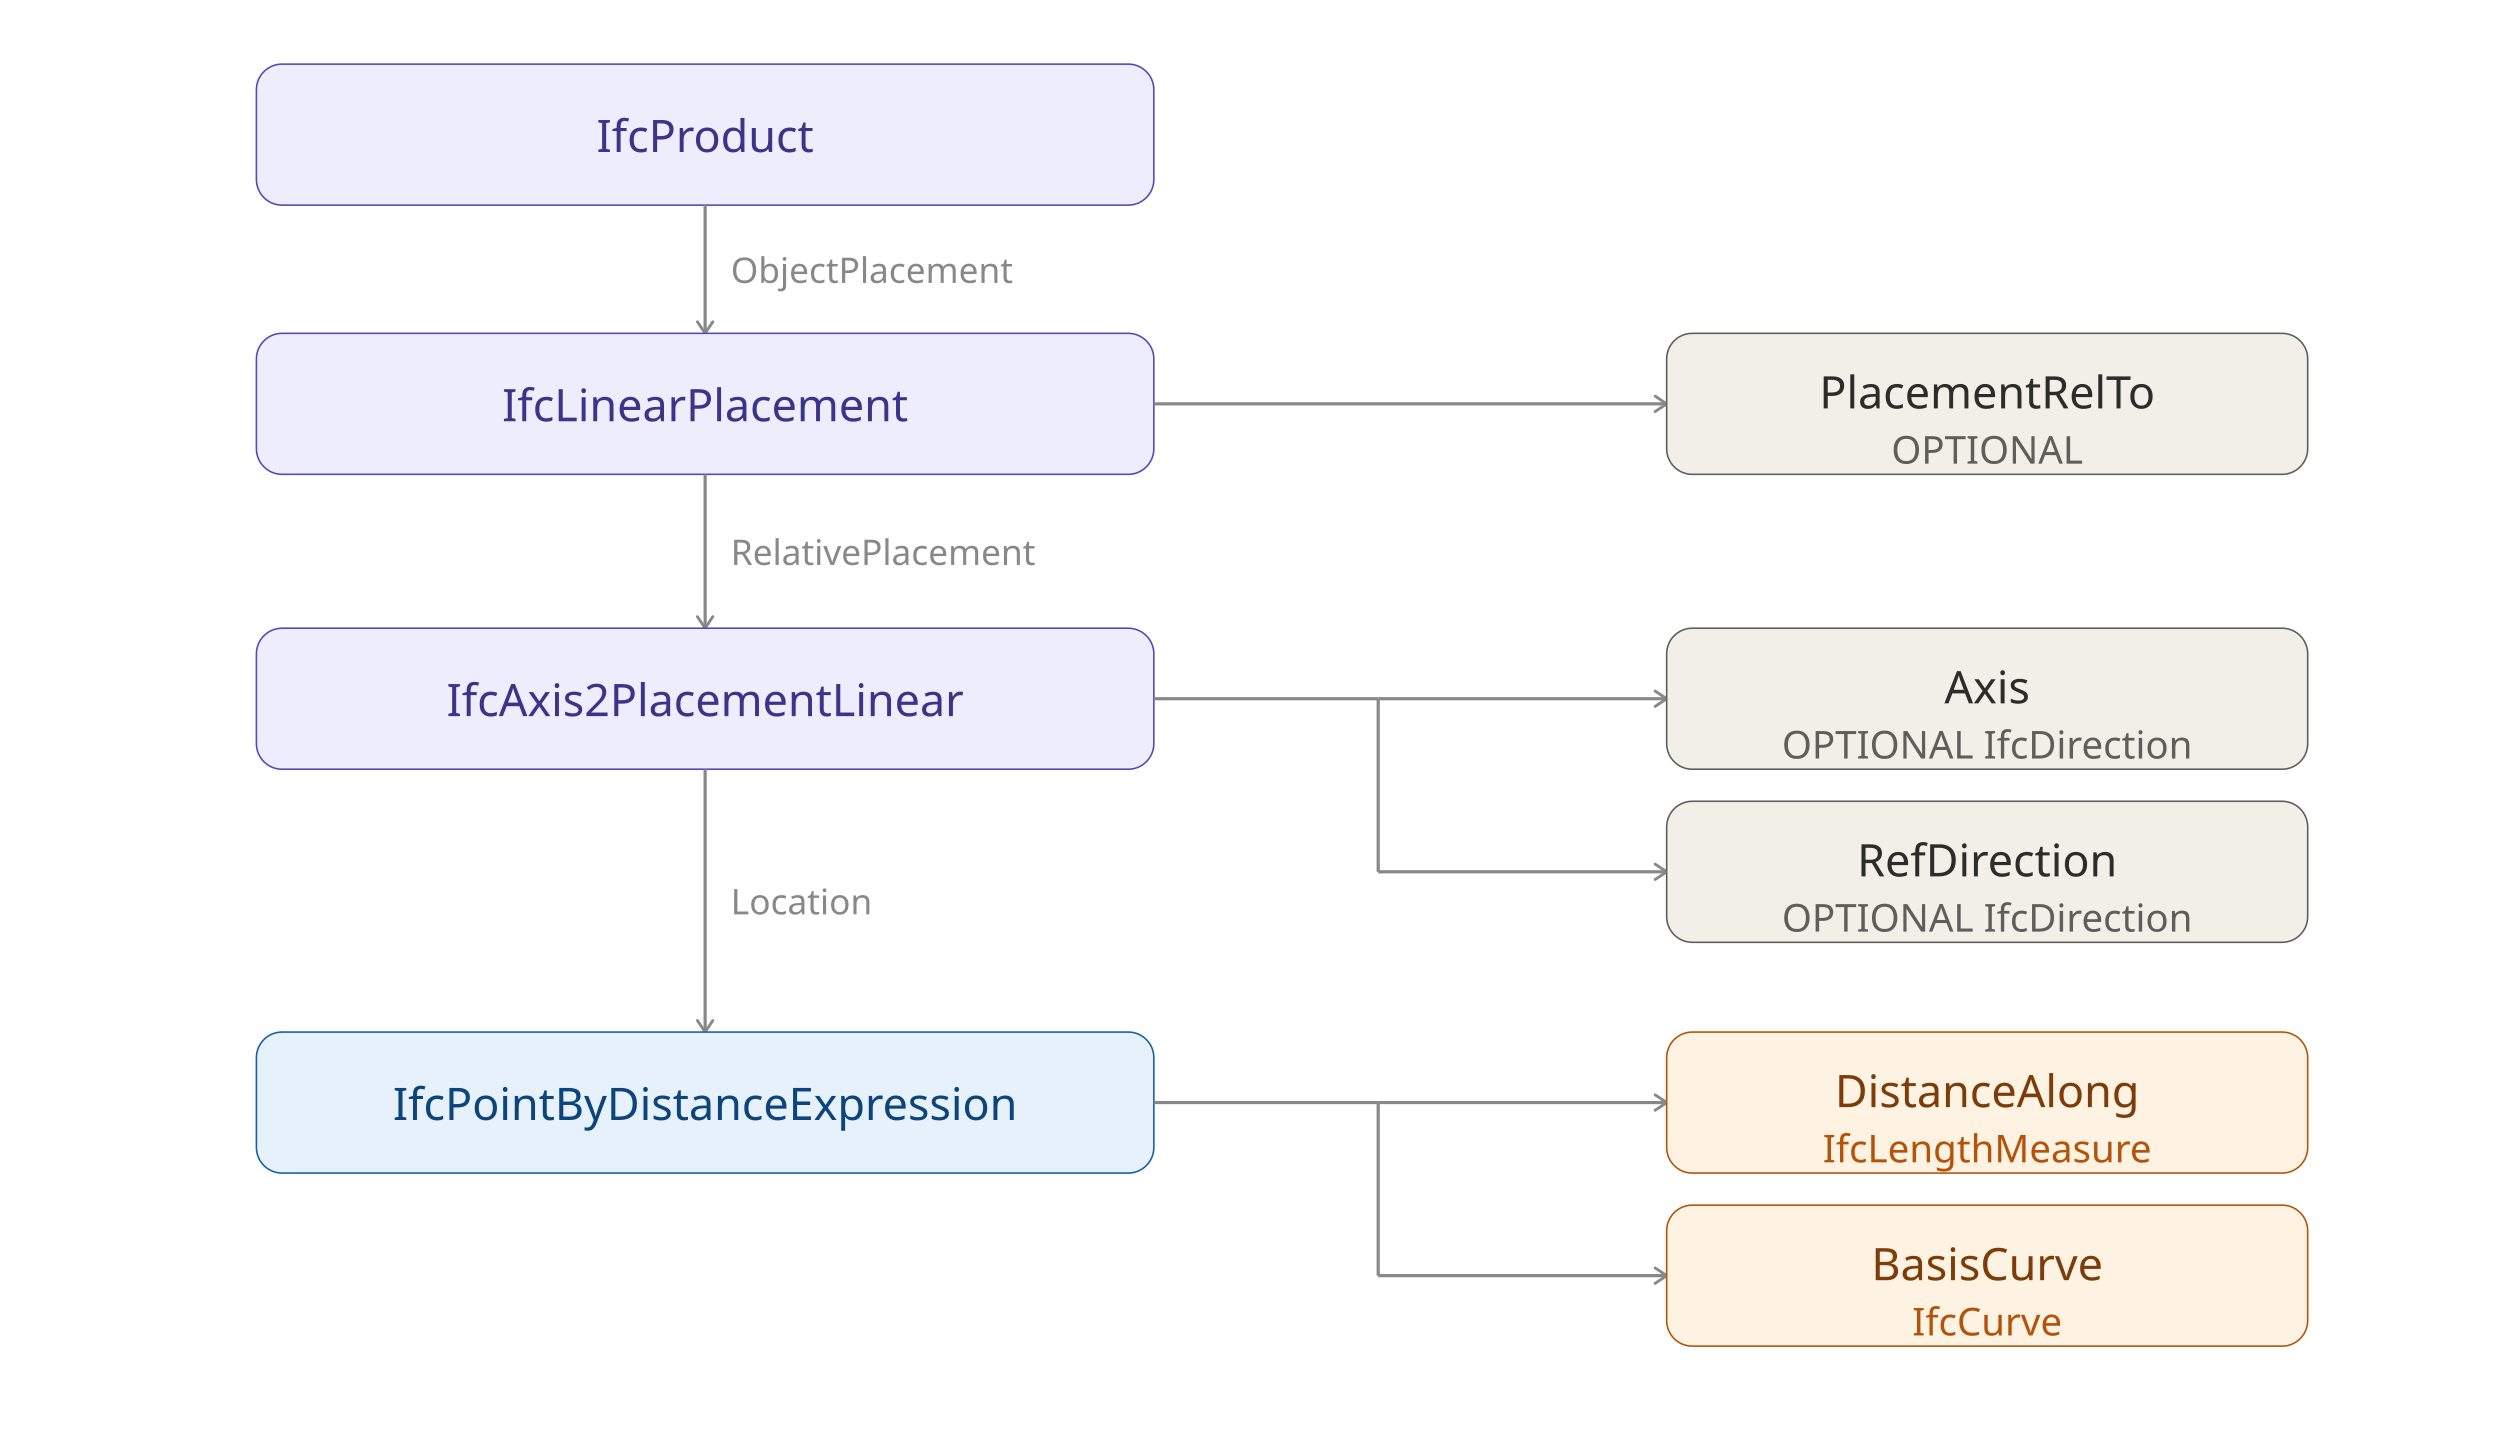
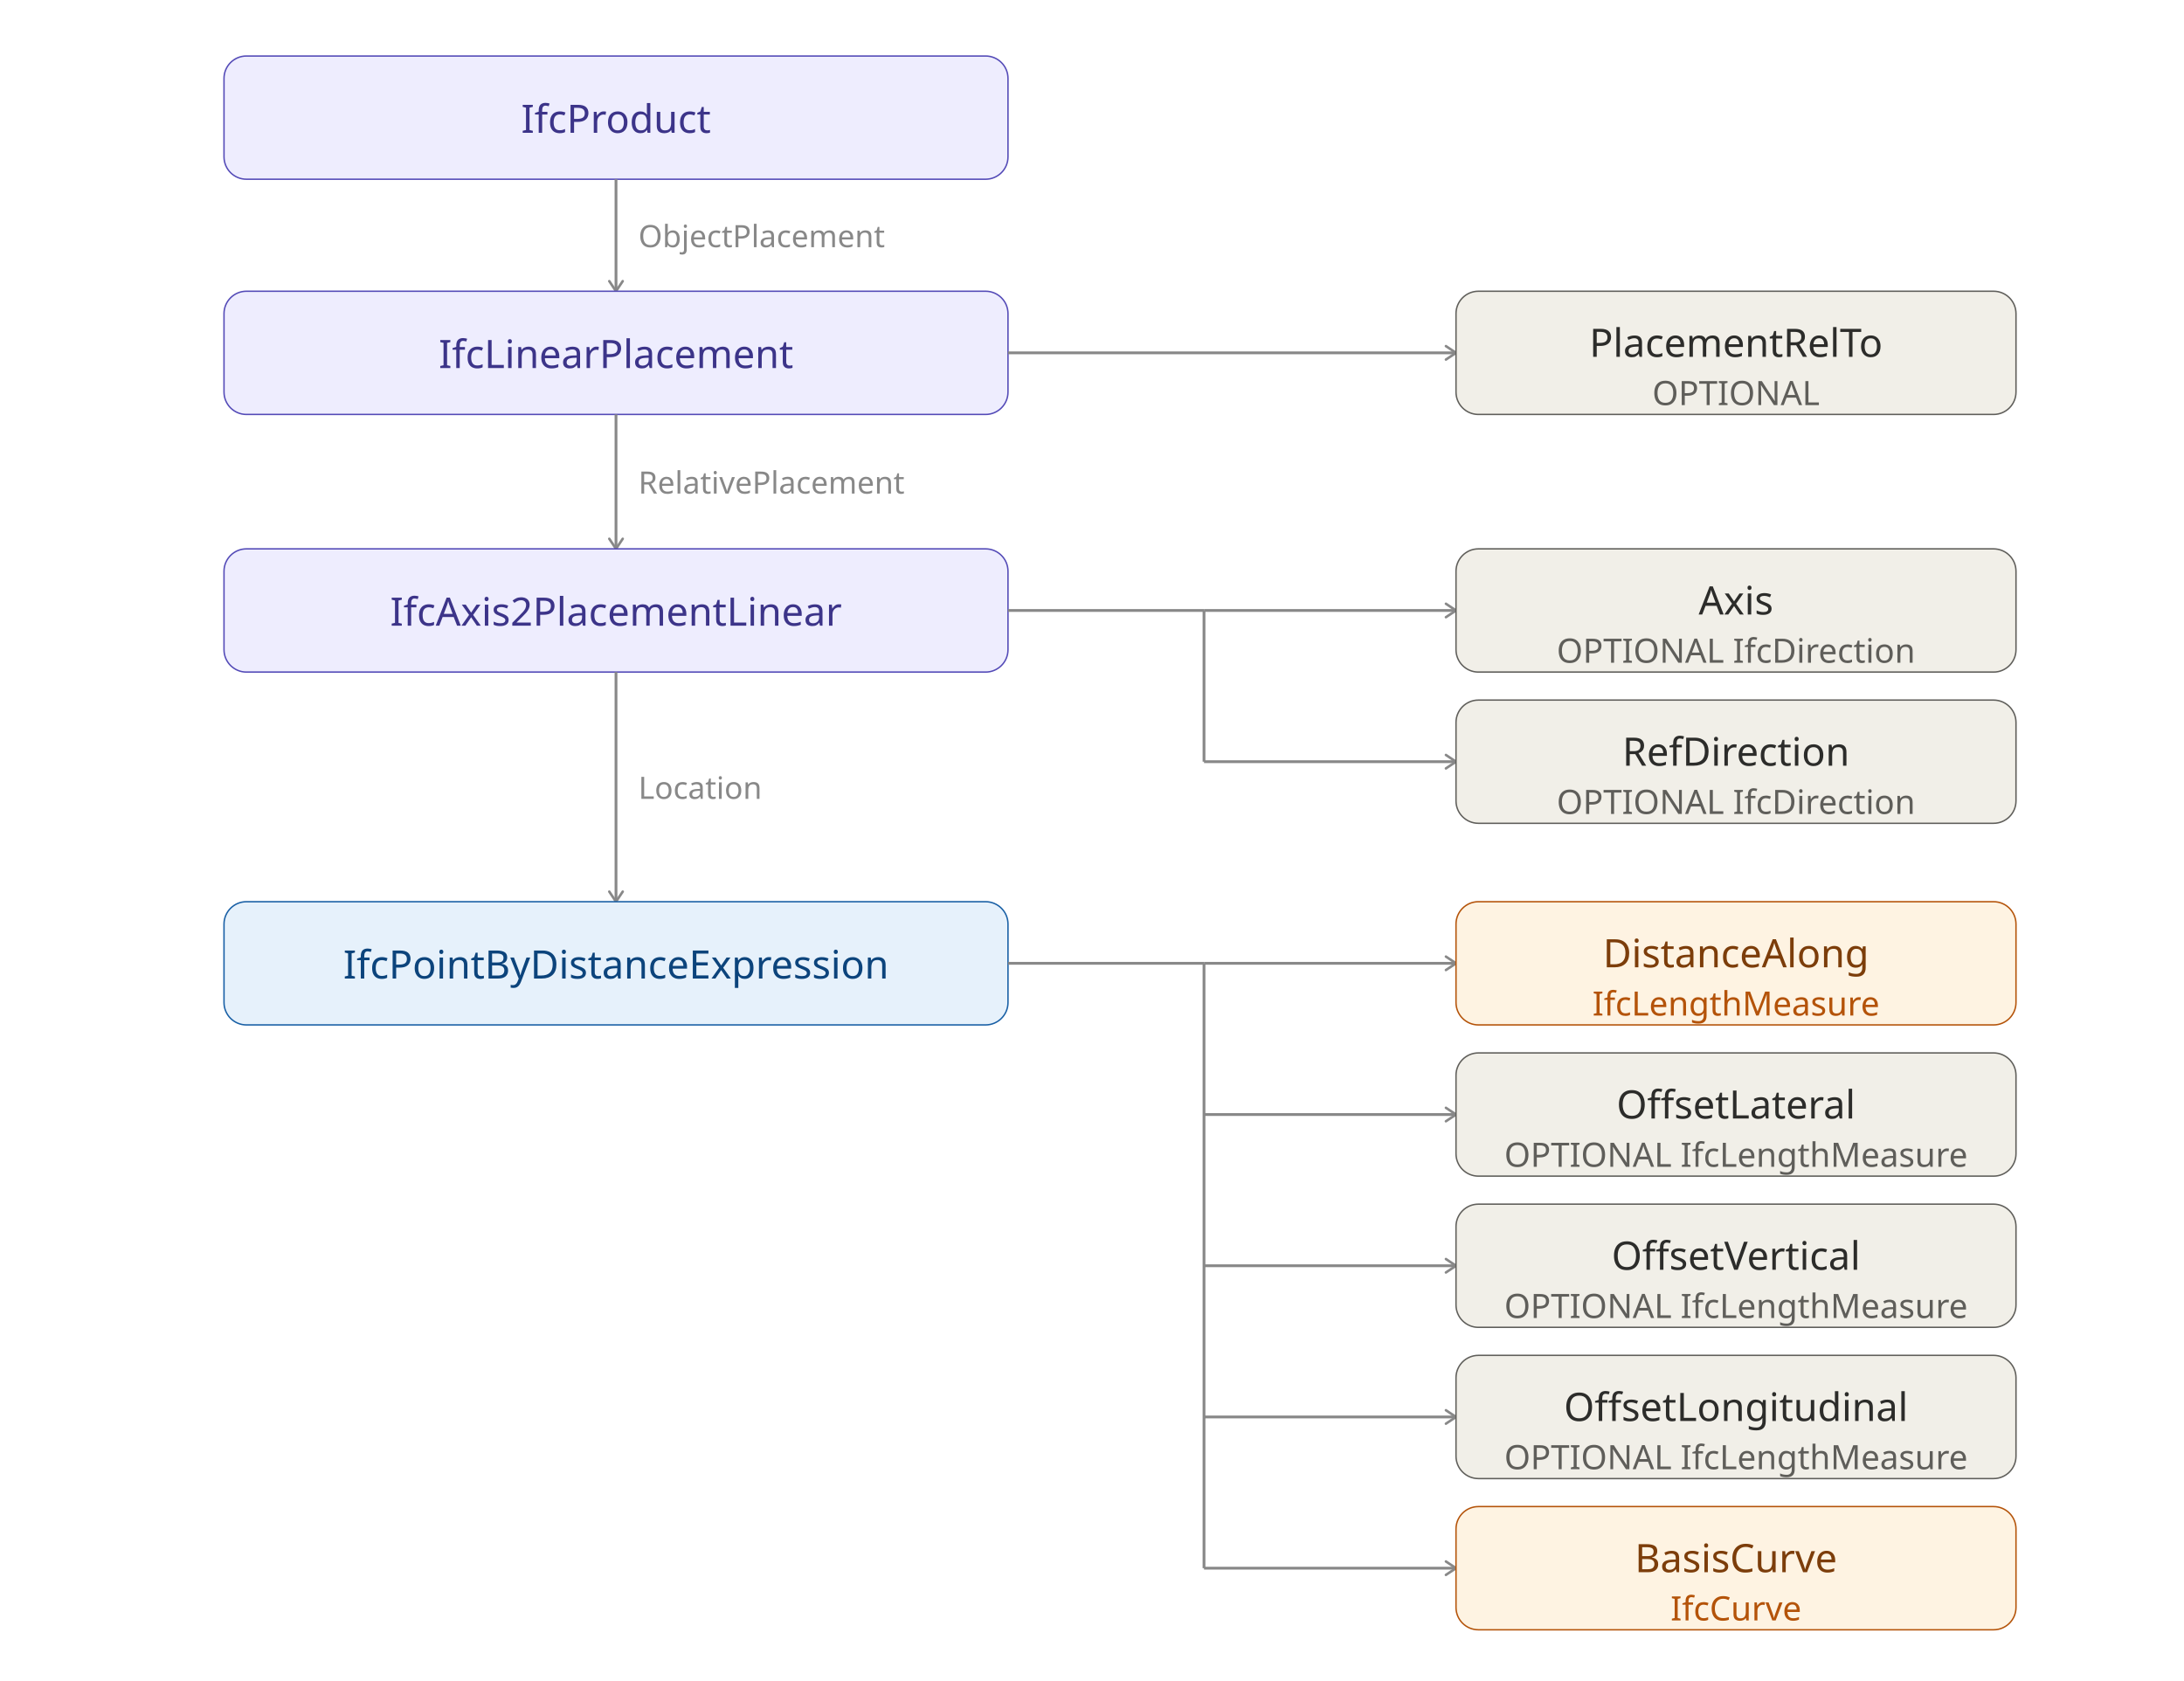
- <svg xmlns="http://www.w3.org/2000/svg" width="780" height="450" viewBox="0 0 780 450" role="img">
+ <svg xmlns="http://www.w3.org/2000/svg" width="780" height="600" viewBox="0 0 780 600" role="img">
  <defs>
    <marker id="arrow" viewBox="0 0 10 10" refX="8" refY="5" markerWidth="6" markerHeight="6" orient="auto-start-reverse">
      <path d="M2 1L8 5L2 9" fill="none" stroke="context-stroke" stroke-width="1.5" stroke-linecap="round" stroke-linejoin="round" />
    </marker>
    <style>
      text { font-family: sans-serif; fill: #1a1a1a; }
      .th  { font-size: 14px; font-weight: 500; }
      .ts  { font-size: 12px; font-weight: 400; }
      .c-purple rect { fill: #EEEDFE; stroke: #534AB7; }
      .c-purple .th  { fill: #3C3489; }
      .c-purple .ts  { fill: #534AB7; }
      .c-gray rect   { fill: #F1EFE8; stroke: #5F5E5A; }
      .c-gray .th    { fill: #2C2C2A; }
      .c-gray .ts    { fill: #5F5E5A; }
      .c-amber rect  { fill: #FEF3E2; stroke: #B45309; }
      .c-amber .th   { fill: #7C3D0A; }
      .c-amber .ts   { fill: #B45309; }
      .c-blue rect   { fill: #E6F1FB; stroke: #185FA5; }
      .c-blue .th    { fill: #0C447C; }
      .c-blue .ts    { fill: #185FA5; }
      .muted { fill: #888; font-size: 11px; }
    </style>
  </defs>
  <g class="c-purple">
    <rect x="80" y="20" width="280" height="44" rx="8" stroke-width="0.5" />
    <text class="th" x="220" y="42" text-anchor="middle" dominant-baseline="central">IfcProduct</text>
  </g>
  <path d="M220 64 L220 104" fill="none" stroke="#888" stroke-width="1" marker-end="url(#arrow)" />
  <text class="muted" x="228" y="84" dominant-baseline="central">ObjectPlacement</text>
  <g class="c-purple">
    <rect x="80" y="104" width="280" height="44" rx="8" stroke-width="0.5" />
    <text class="th" x="220" y="126" text-anchor="middle" dominant-baseline="central">IfcLinearPlacement</text>
  </g>
  <path d="M220 148 L220 196" fill="none" stroke="#888" stroke-width="1" marker-end="url(#arrow)" />
  <text class="muted" x="228" y="172" dominant-baseline="central">RelativePlacement</text>
  <g class="c-purple">
    <rect x="80" y="196" width="280" height="44" rx="8" stroke-width="0.5" />
    <text class="th" x="220" y="218" text-anchor="middle" dominant-baseline="central">IfcAxis2PlacementLinear</text>
  </g>
  <path d="M220 240 L220 322" fill="none" stroke="#888" stroke-width="1" marker-end="url(#arrow)" />
  <text class="muted" x="228" y="281" dominant-baseline="central">Location</text>
  <g class="c-blue">
    <rect x="80" y="322" width="280" height="44" rx="8" stroke-width="0.5" />
    <text class="th" x="220" y="344" text-anchor="middle" dominant-baseline="central">IfcPointByDistanceExpression</text>
  </g>
  <path d="M360 126 L520 126" fill="none" stroke="#888" stroke-width="1" marker-end="url(#arrow)" />
  <g class="c-gray">
    <rect x="520" y="104" width="200" height="44" rx="8" stroke-width="0.5" />
    <text class="th" x="620" y="122" text-anchor="middle" dominant-baseline="central">PlacementRelTo</text>
    <text class="ts" x="620" y="140" text-anchor="middle" dominant-baseline="central">OPTIONAL</text>
  </g>
  <path d="M360 218 L430 218" fill="none" stroke="#888" stroke-width="1" />
  <path d="M430 218 L430 272" fill="none" stroke="#888" stroke-width="1" />
  <path d="M430 218 L520 218" fill="none" stroke="#888" stroke-width="1" marker-end="url(#arrow)" />
  <path d="M430 272 L520 272" fill="none" stroke="#888" stroke-width="1" marker-end="url(#arrow)" />
  <g class="c-gray">
    <rect x="520" y="196" width="200" height="44" rx="8" stroke-width="0.5" />
    <text class="th" x="620" y="214" text-anchor="middle" dominant-baseline="central">Axis</text>
    <text class="ts" x="620" y="232" text-anchor="middle" dominant-baseline="central">OPTIONAL IfcDirection</text>
  </g>
  <g class="c-gray">
    <rect x="520" y="250" width="200" height="44" rx="8" stroke-width="0.5" />
    <text class="th" x="620" y="268" text-anchor="middle" dominant-baseline="central">RefDirection</text>
    <text class="ts" x="620" y="286" text-anchor="middle" dominant-baseline="central">OPTIONAL IfcDirection</text>
  </g>
  <path d="M360 344 L430 344" fill="none" stroke="#888" stroke-width="1" />
-   <path d="M430 344 L430 398" fill="none" stroke="#888" stroke-width="1" />
+   <path d="M430 344 L430 560" fill="none" stroke="#888" stroke-width="1" />
  <path d="M430 344 L520 344" fill="none" stroke="#888" stroke-width="1" marker-end="url(#arrow)" />
  <path d="M430 398 L520 398" fill="none" stroke="#888" stroke-width="1" marker-end="url(#arrow)" />
+   <path d="M430 452 L520 452" fill="none" stroke="#888" stroke-width="1" marker-end="url(#arrow)" />
+   <path d="M430 506 L520 506" fill="none" stroke="#888" stroke-width="1" marker-end="url(#arrow)" />
+   <path d="M430 560 L520 560" fill="none" stroke="#888" stroke-width="1" marker-end="url(#arrow)" />
  <g class="c-amber">
    <rect x="520" y="322" width="200" height="44" rx="8" stroke-width="0.5" />
    <text class="th" x="620" y="340" text-anchor="middle" dominant-baseline="central">DistanceAlong</text>
    <text class="ts" x="620" y="358" text-anchor="middle" dominant-baseline="central">IfcLengthMeasure</text>
  </g>
+   <g class="c-gray">
+     <rect x="520" y="376" width="200" height="44" rx="8" stroke-width="0.5" />
+     <text class="th" x="620" y="394" text-anchor="middle" dominant-baseline="central">OffsetLateral</text>
+     <text class="ts" x="620" y="412" text-anchor="middle" dominant-baseline="central">OPTIONAL IfcLengthMeasure</text>
+   </g>
+   <g class="c-gray">
+     <rect x="520" y="430" width="200" height="44" rx="8" stroke-width="0.5" />
+     <text class="th" x="620" y="448" text-anchor="middle" dominant-baseline="central">OffsetVertical</text>
+     <text class="ts" x="620" y="466" text-anchor="middle" dominant-baseline="central">OPTIONAL IfcLengthMeasure</text>
+   </g>
+   <g class="c-gray">
+     <rect x="520" y="484" width="200" height="44" rx="8" stroke-width="0.5" />
+     <text class="th" x="620" y="502" text-anchor="middle" dominant-baseline="central">OffsetLongitudinal</text>
+     <text class="ts" x="620" y="520" text-anchor="middle" dominant-baseline="central">OPTIONAL IfcLengthMeasure</text>
+   </g>
  <g class="c-amber">
-     <rect x="520" y="376" width="200" height="44" rx="8" stroke-width="0.5" />
-     <text class="th" x="620" y="394" text-anchor="middle" dominant-baseline="central">BasisCurve</text>
-     <text class="ts" x="620" y="412" text-anchor="middle" dominant-baseline="central">IfcCurve</text>
+     <rect x="520" y="538" width="200" height="44" rx="8" stroke-width="0.5" />
+     <text class="th" x="620" y="556" text-anchor="middle" dominant-baseline="central">BasisCurve</text>
+     <text class="ts" x="620" y="574" text-anchor="middle" dominant-baseline="central">IfcCurve</text>
  </g>
</svg>
